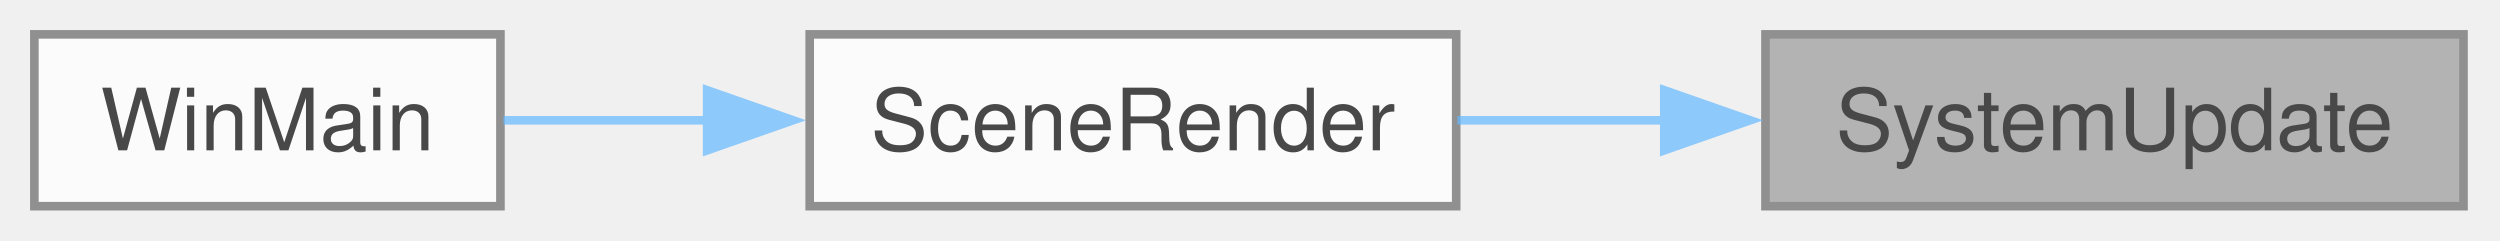
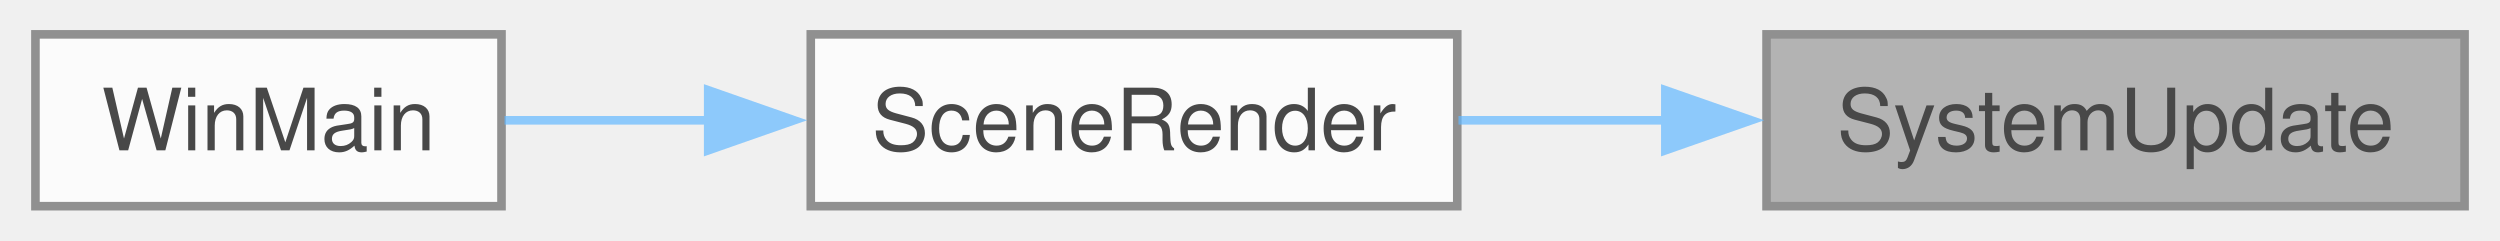
- <svg xmlns="http://www.w3.org/2000/svg" xmlns:xlink="http://www.w3.org/1999/xlink" width="291pt" height="28pt" viewBox="0.00 0.00 291.00 28.00">
+ <svg xmlns="http://www.w3.org/2000/svg" xmlns:xlink="http://www.w3.org/1999/xlink" width="291pt" height="28pt" viewBox="0.00 0.00 290.75 28.00">
  <svg id="main" version="1.1" xml:space="preserve">
    <style type="text/css">
.node, .edge {opacity: 0.7;}
.node.selected, .edge.selected {opacity: 1;}
.edge:hover path { stroke: red; }
.edge:hover polygon { stroke: red; fill: red; }
</style>
    <svg id="graph" class="graph">
      <g id="graph0" class="graph" transform="scale(1 1) rotate(0) translate(4 24)">
        <g id="Node000001" class="node">
          <g id="a_Node000001">
            <a xlink:title="엔진 및 시스템 상태 갱신.">
              <polygon fill="#999999" stroke="#666666" points="282.75,-20 201.5,-20 201.5,0 282.75,0 282.75,-20" />
-               <text xml:space="preserve" text-anchor="middle" x="242.12" y="-6.5" font-family="Helvetica,sans-Serif" font-size="10.00">SystemUpdate</text>
+               <text text-anchor="middle" x="242.12" y="-6.5" font-family="Helvetica,sans-Serif" font-size="10.00">SystemUpdate</text>
            </a>
          </g>
        </g>
        <g id="Node000002" class="node">
          <g id="a_Node000002">
            <a xlink:href="_render_8cpp_a6d72e579f5eb095a38091a15d586f1a9.html#a6d72e579f5eb095a38091a15d586f1a9" target="_top" xlink:title="장면 그리기">
              <polygon fill="white" stroke="#666666" points="165.5,-20 90.25,-20 90.25,0 165.5,0 165.5,-20" />
-               <text xml:space="preserve" text-anchor="middle" x="127.88" y="-6.5" font-family="Helvetica,sans-Serif" font-size="10.00">SceneRender</text>
+               <text text-anchor="middle" x="127.88" y="-6.5" font-family="Helvetica,sans-Serif" font-size="10.00">SceneRender</text>
            </a>
          </g>
        </g>
        <g id="edge1_Node000001_Node000002" class="edge">
          <g id="a_edge1_Node000001_Node000002">
            <a xlink:title=" ">
              <path fill="none" stroke="#63b8ff" d="M189.85,-10C181.69,-10 173.38,-10 165.64,-10" />
              <polygon fill="#63b8ff" stroke="#63b8ff" points="189.72,-13.5 199.72,-10 189.72,-6.5 189.72,-13.5" />
            </a>
          </g>
        </g>
        <g id="Node000003" class="node">
          <g id="a_Node000003">
            <a xlink:href="main_8cpp_a1122673f59be78a3997ec7dd1c4688f9.html#a1122673f59be78a3997ec7dd1c4688f9" target="_top" xlink:title="애플리케이션 메인 함수.">
              <polygon fill="white" stroke="#666666" points="54.25,-20 0,-20 0,0 54.25,0 54.25,-20" />
-               <text xml:space="preserve" text-anchor="middle" x="27.12" y="-6.5" font-family="Helvetica,sans-Serif" font-size="10.00">WinMain</text>
+               <text text-anchor="middle" x="27.12" y="-6.5" font-family="Helvetica,sans-Serif" font-size="10.00">WinMain</text>
            </a>
          </g>
        </g>
        <g id="edge2_Node000002_Node000003" class="edge">
          <g id="a_edge2_Node000002_Node000003">
            <a xlink:title=" ">
              <path fill="none" stroke="#63b8ff" d="M78.36,-10C70.17,-10 61.95,-10 54.6,-10" />
              <polygon fill="#63b8ff" stroke="#63b8ff" points="78.31,-13.5 88.31,-10 78.31,-6.5 78.31,-13.5" />
            </a>
          </g>
        </g>
      </g>
    </svg>
  </svg>
  <style type="text/css">

[data-mouse-over-selected='false'] { opacity: 0.7; }
[data-mouse-over-selected='true']  { opacity: 1.0; }

</style>
</svg>
